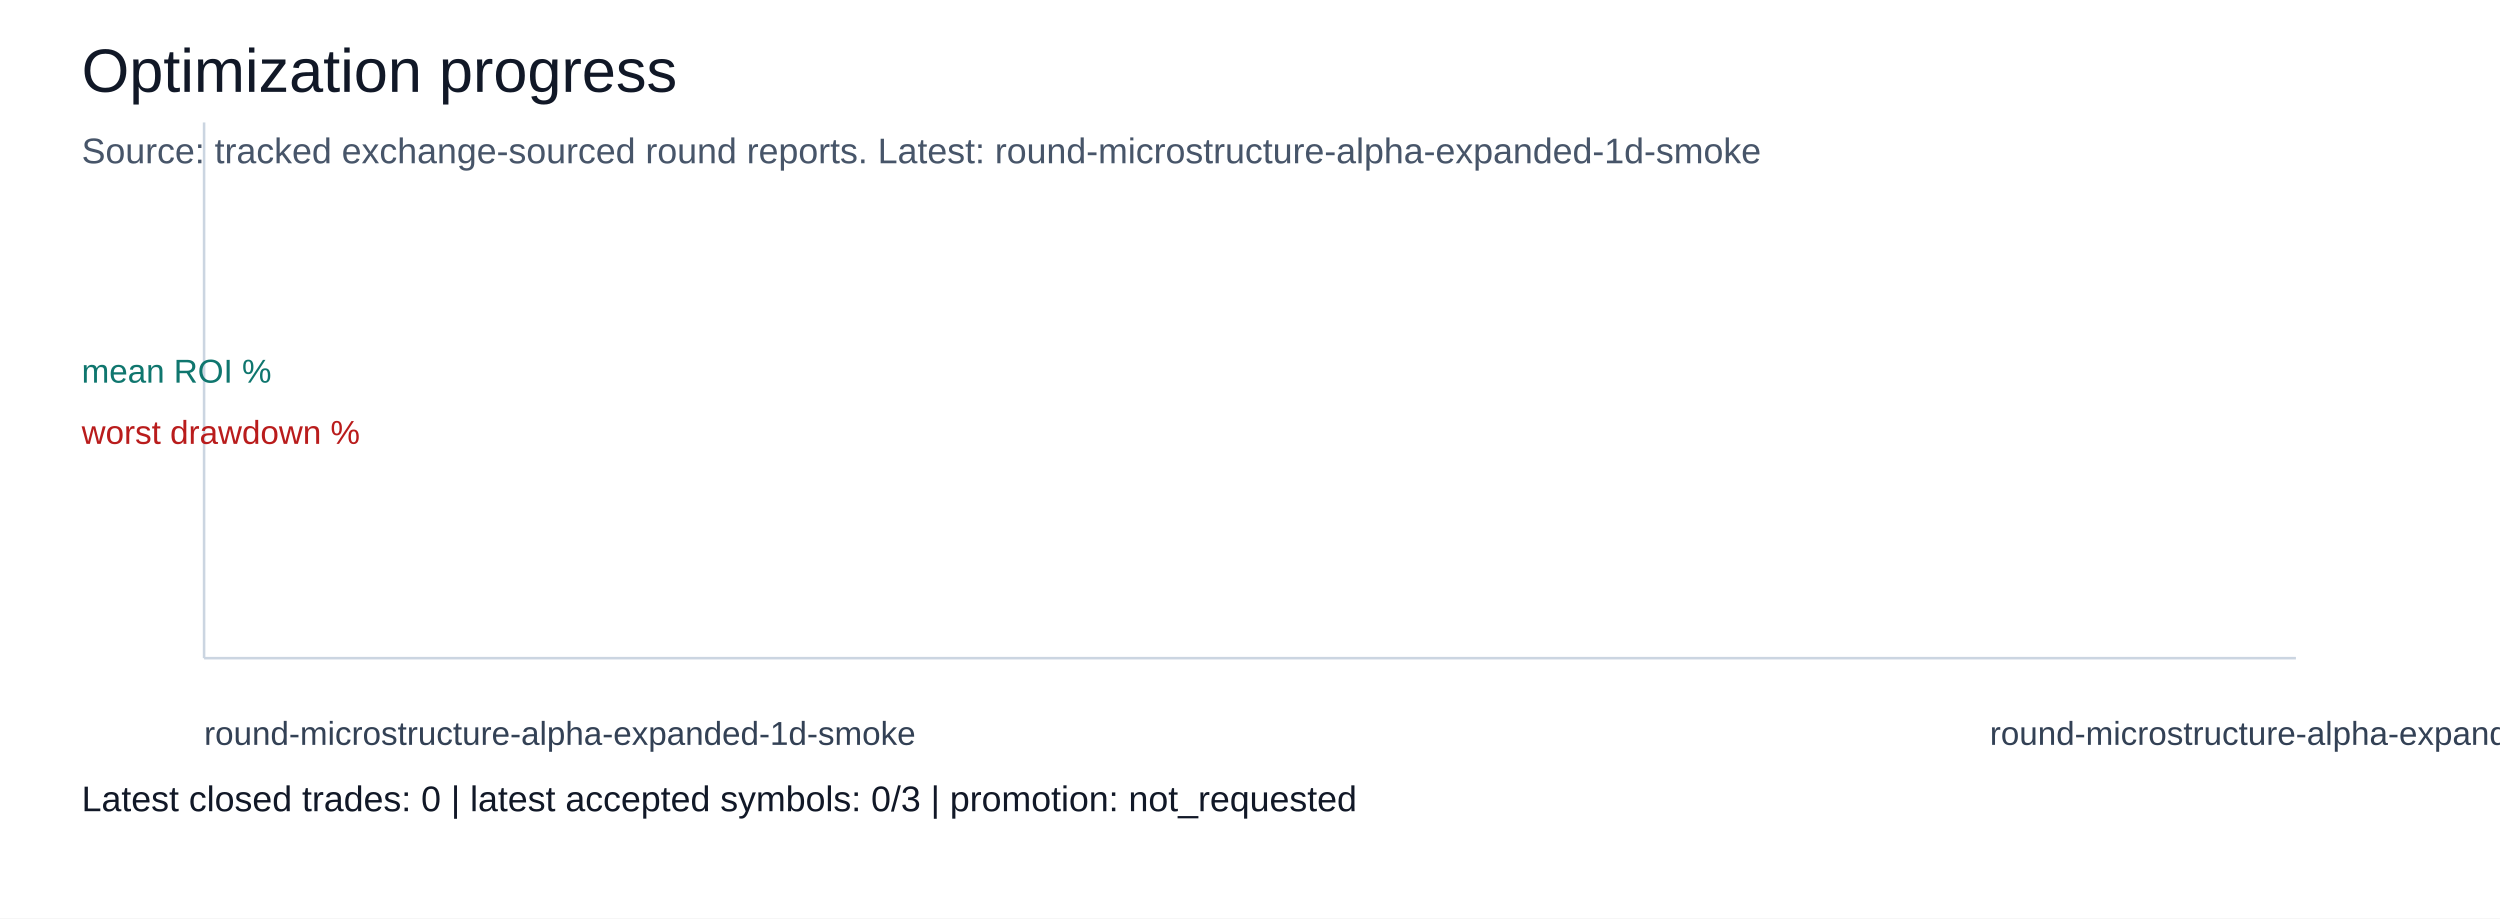
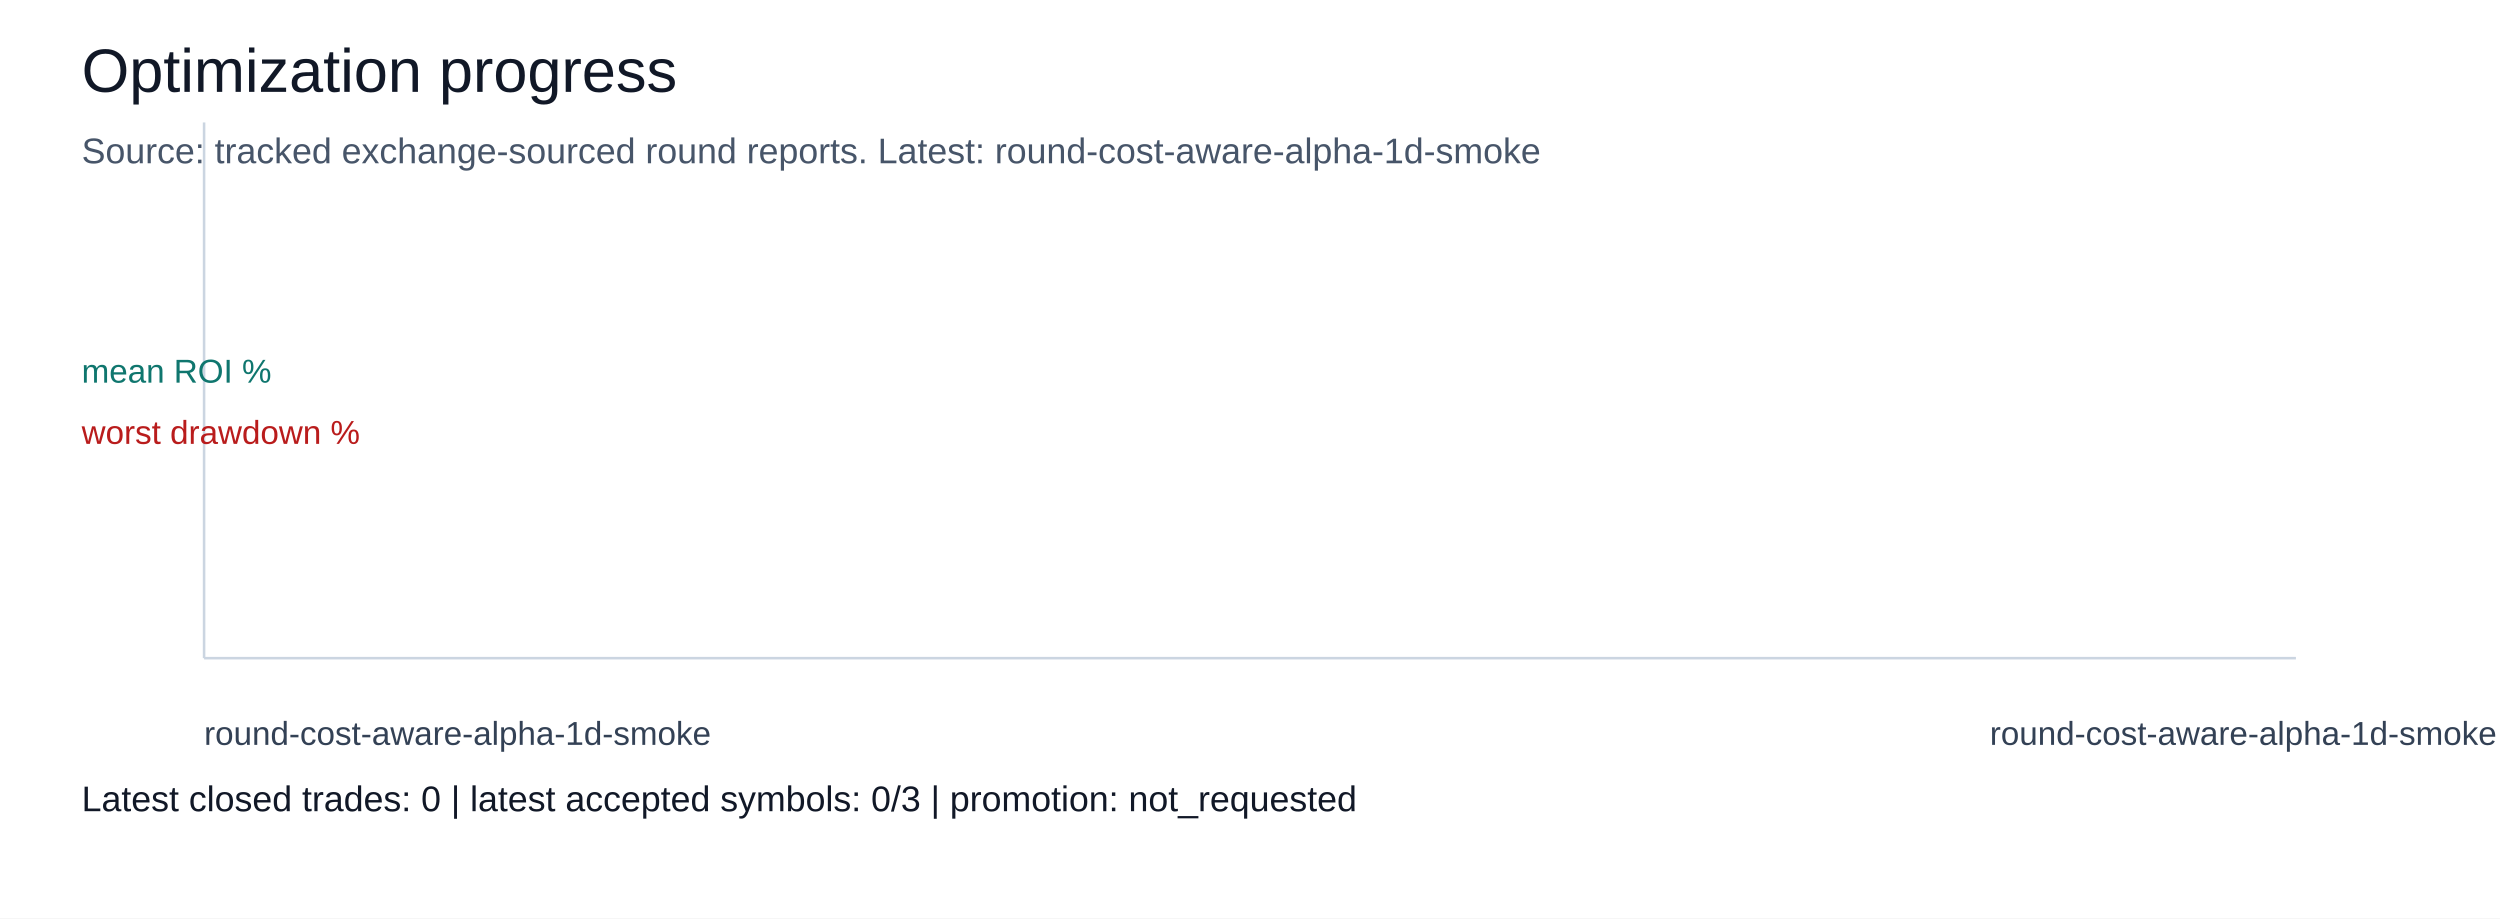
<svg xmlns="http://www.w3.org/2000/svg" width="980" height="360" viewBox="0 0 980 360">
  <rect width="980" height="360" fill="#ffffff" />
  <text x="32" y="36" font-family="Segoe UI, Arial, sans-serif" font-size="24" fill="#111827">Optimization progress</text>
-   <text x="32" y="64" font-family="Segoe UI, Arial, sans-serif" font-size="14" fill="#475569">Source: tracked exchange-sourced round reports. Latest: round-microstructure-alpha-expanded-1d-smoke</text>
+   <text x="32" y="64" font-family="Segoe UI, Arial, sans-serif" font-size="14" fill="#475569">Source: tracked exchange-sourced round reports. Latest: round-cost-aware-alpha-1d-smoke</text>
  <line x1="80" y1="48" x2="80" y2="258" stroke="#cbd5e1" />
  <line x1="80" y1="258" x2="900" y2="258" stroke="#cbd5e1" />
  <polyline points="80.00,258.00" fill="none" stroke="#0f766e" stroke-width="3" />
  <polyline points="80.00,258.00" fill="none" stroke="#b91c1c" stroke-width="3" stroke-dasharray="8 5" />
  <text x="32" y="150" font-family="Segoe UI, Arial, sans-serif" font-size="13" fill="#0f766e">mean ROI %</text>
  <text x="32" y="174" font-family="Segoe UI, Arial, sans-serif" font-size="13" fill="#b91c1c">worst drawdown %</text>
-   <text x="80" y="292" font-family="Segoe UI, Arial, sans-serif" font-size="13" fill="#334155">round-microstructure-alpha-expanded-1d-smoke</text>
-   <text x="780" y="292" font-family="Segoe UI, Arial, sans-serif" font-size="13" fill="#334155">round-microstructure-alpha-expanded-1d-smoke</text>
+   <text x="80" y="292" font-family="Segoe UI, Arial, sans-serif" font-size="13" fill="#334155">round-cost-aware-alpha-1d-smoke</text>
+   <text x="780" y="292" font-family="Segoe UI, Arial, sans-serif" font-size="13" fill="#334155">round-cost-aware-alpha-1d-smoke</text>
  <text x="32" y="318" font-family="Segoe UI, Arial, sans-serif" font-size="14" fill="#111827">Latest closed trades: 0 | latest accepted symbols: 0/3 | promotion: not_requested</text>
</svg>
